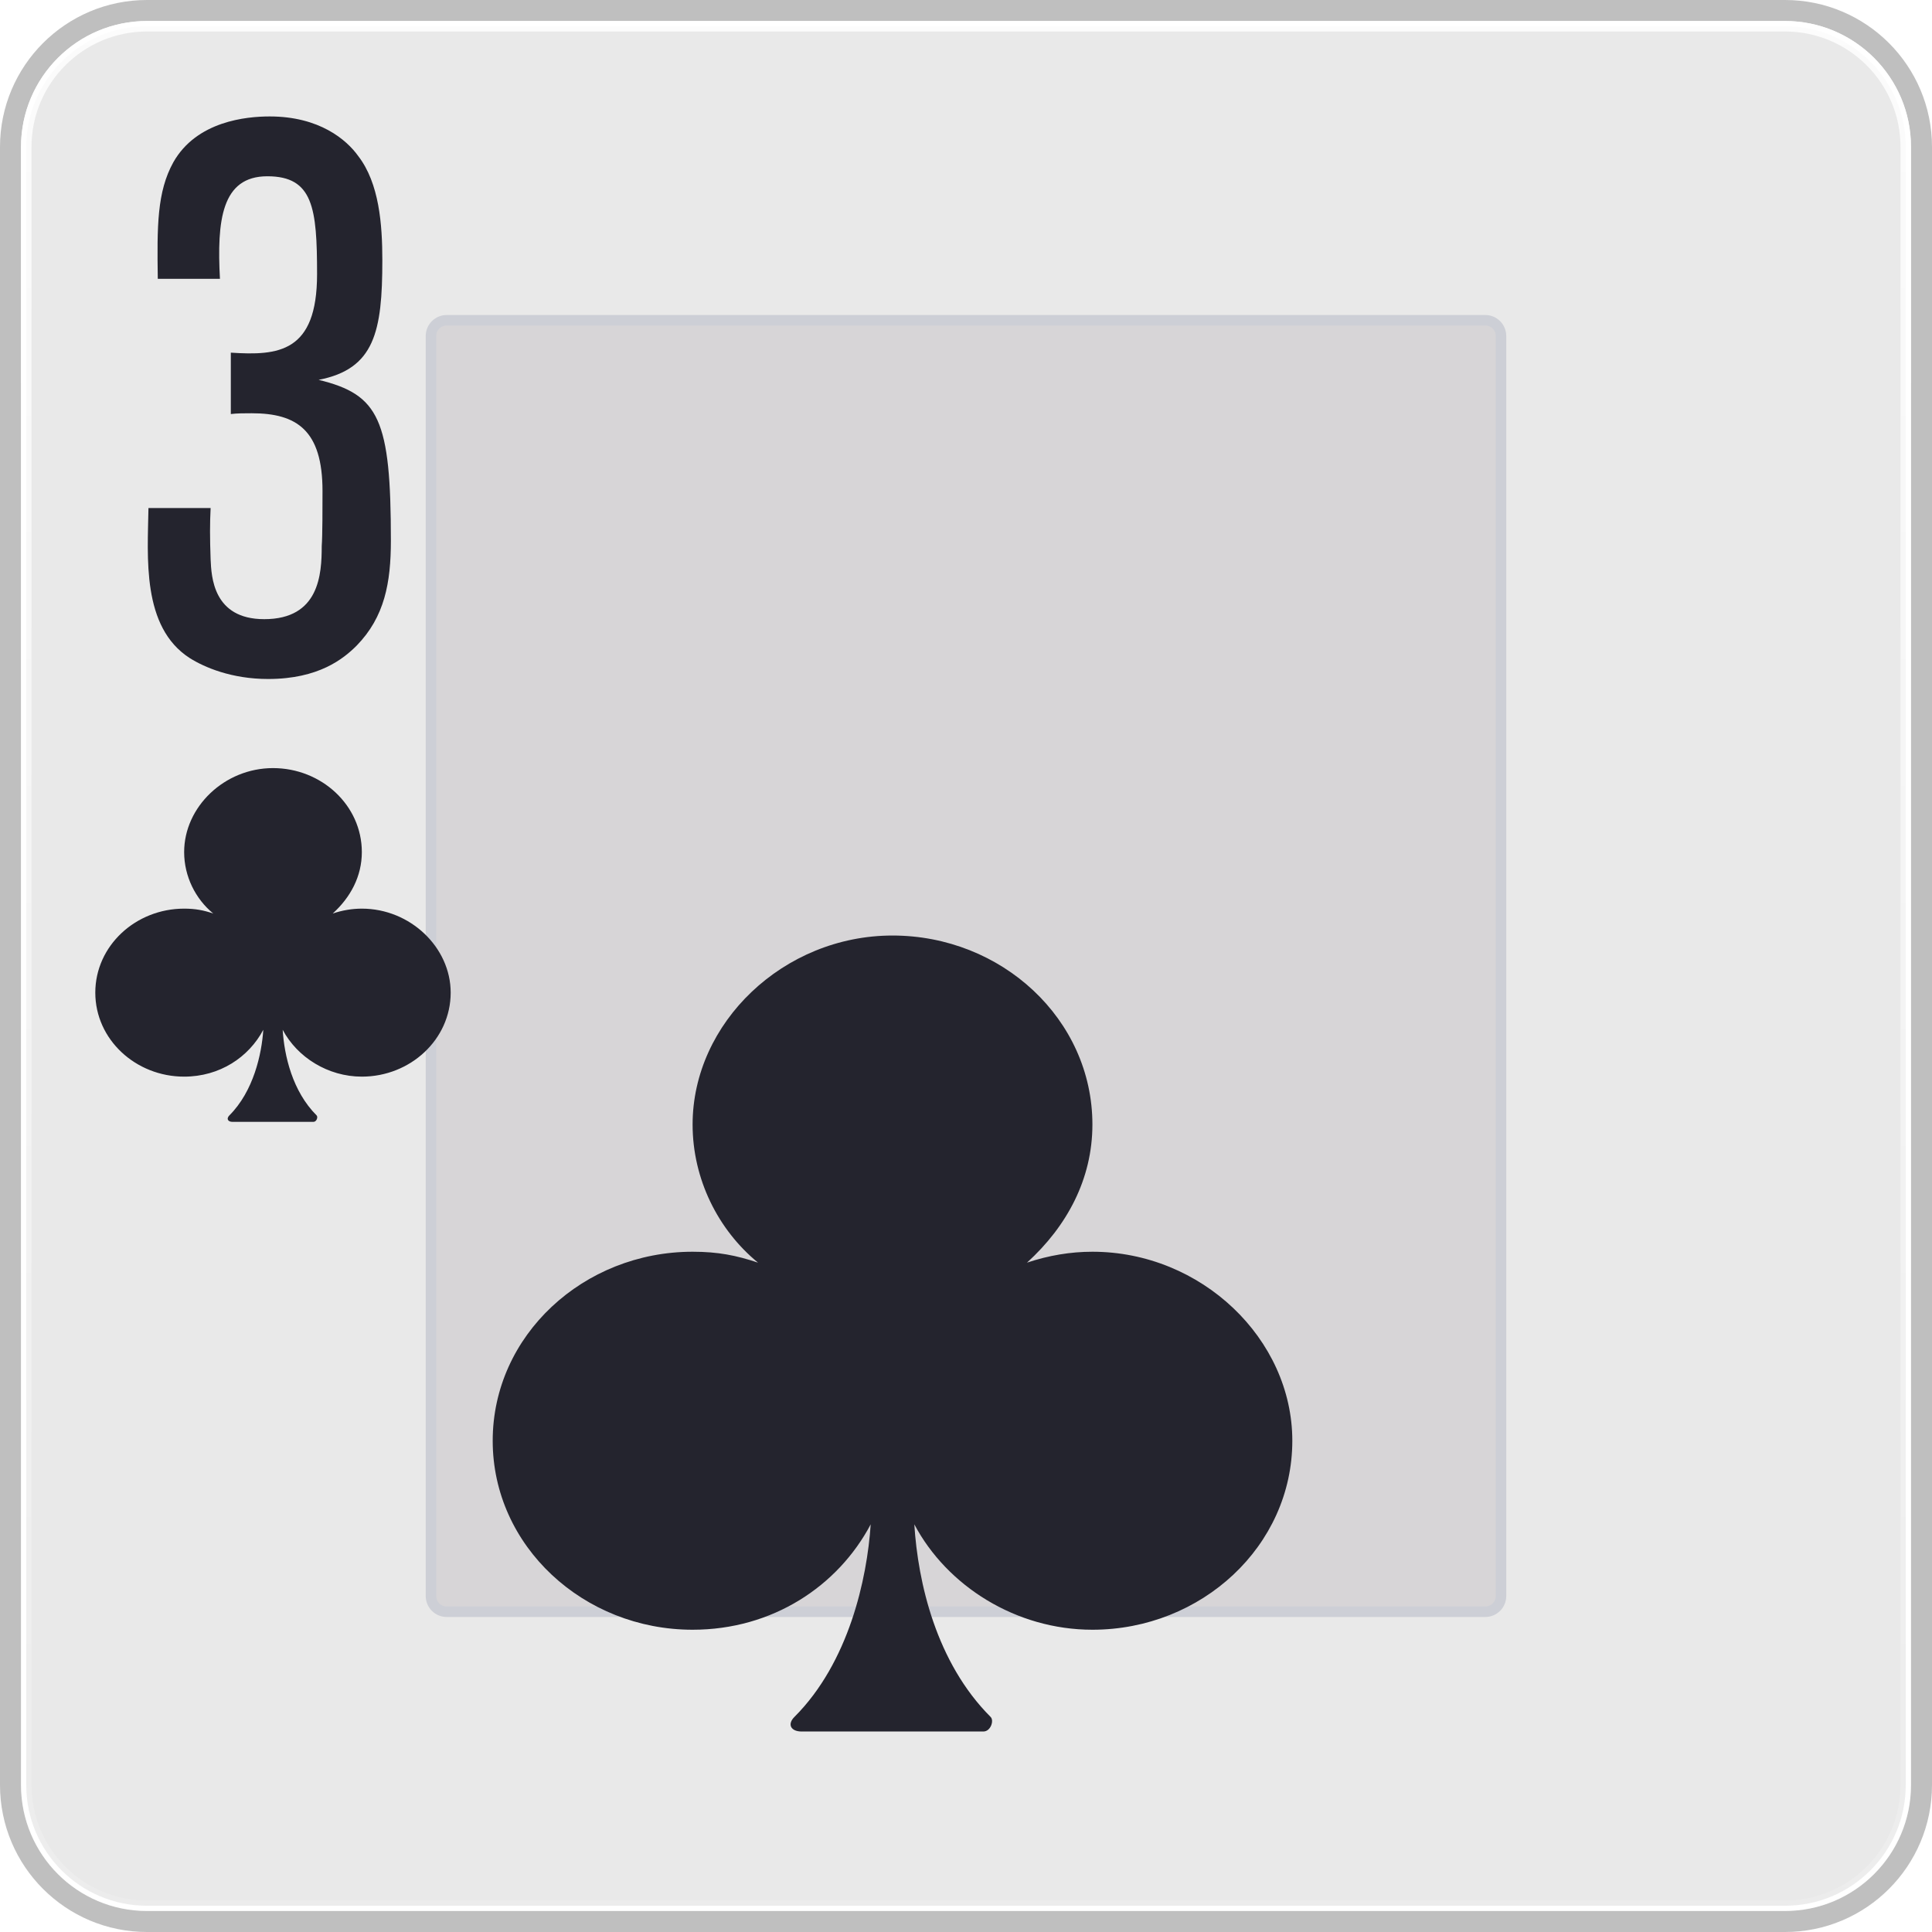
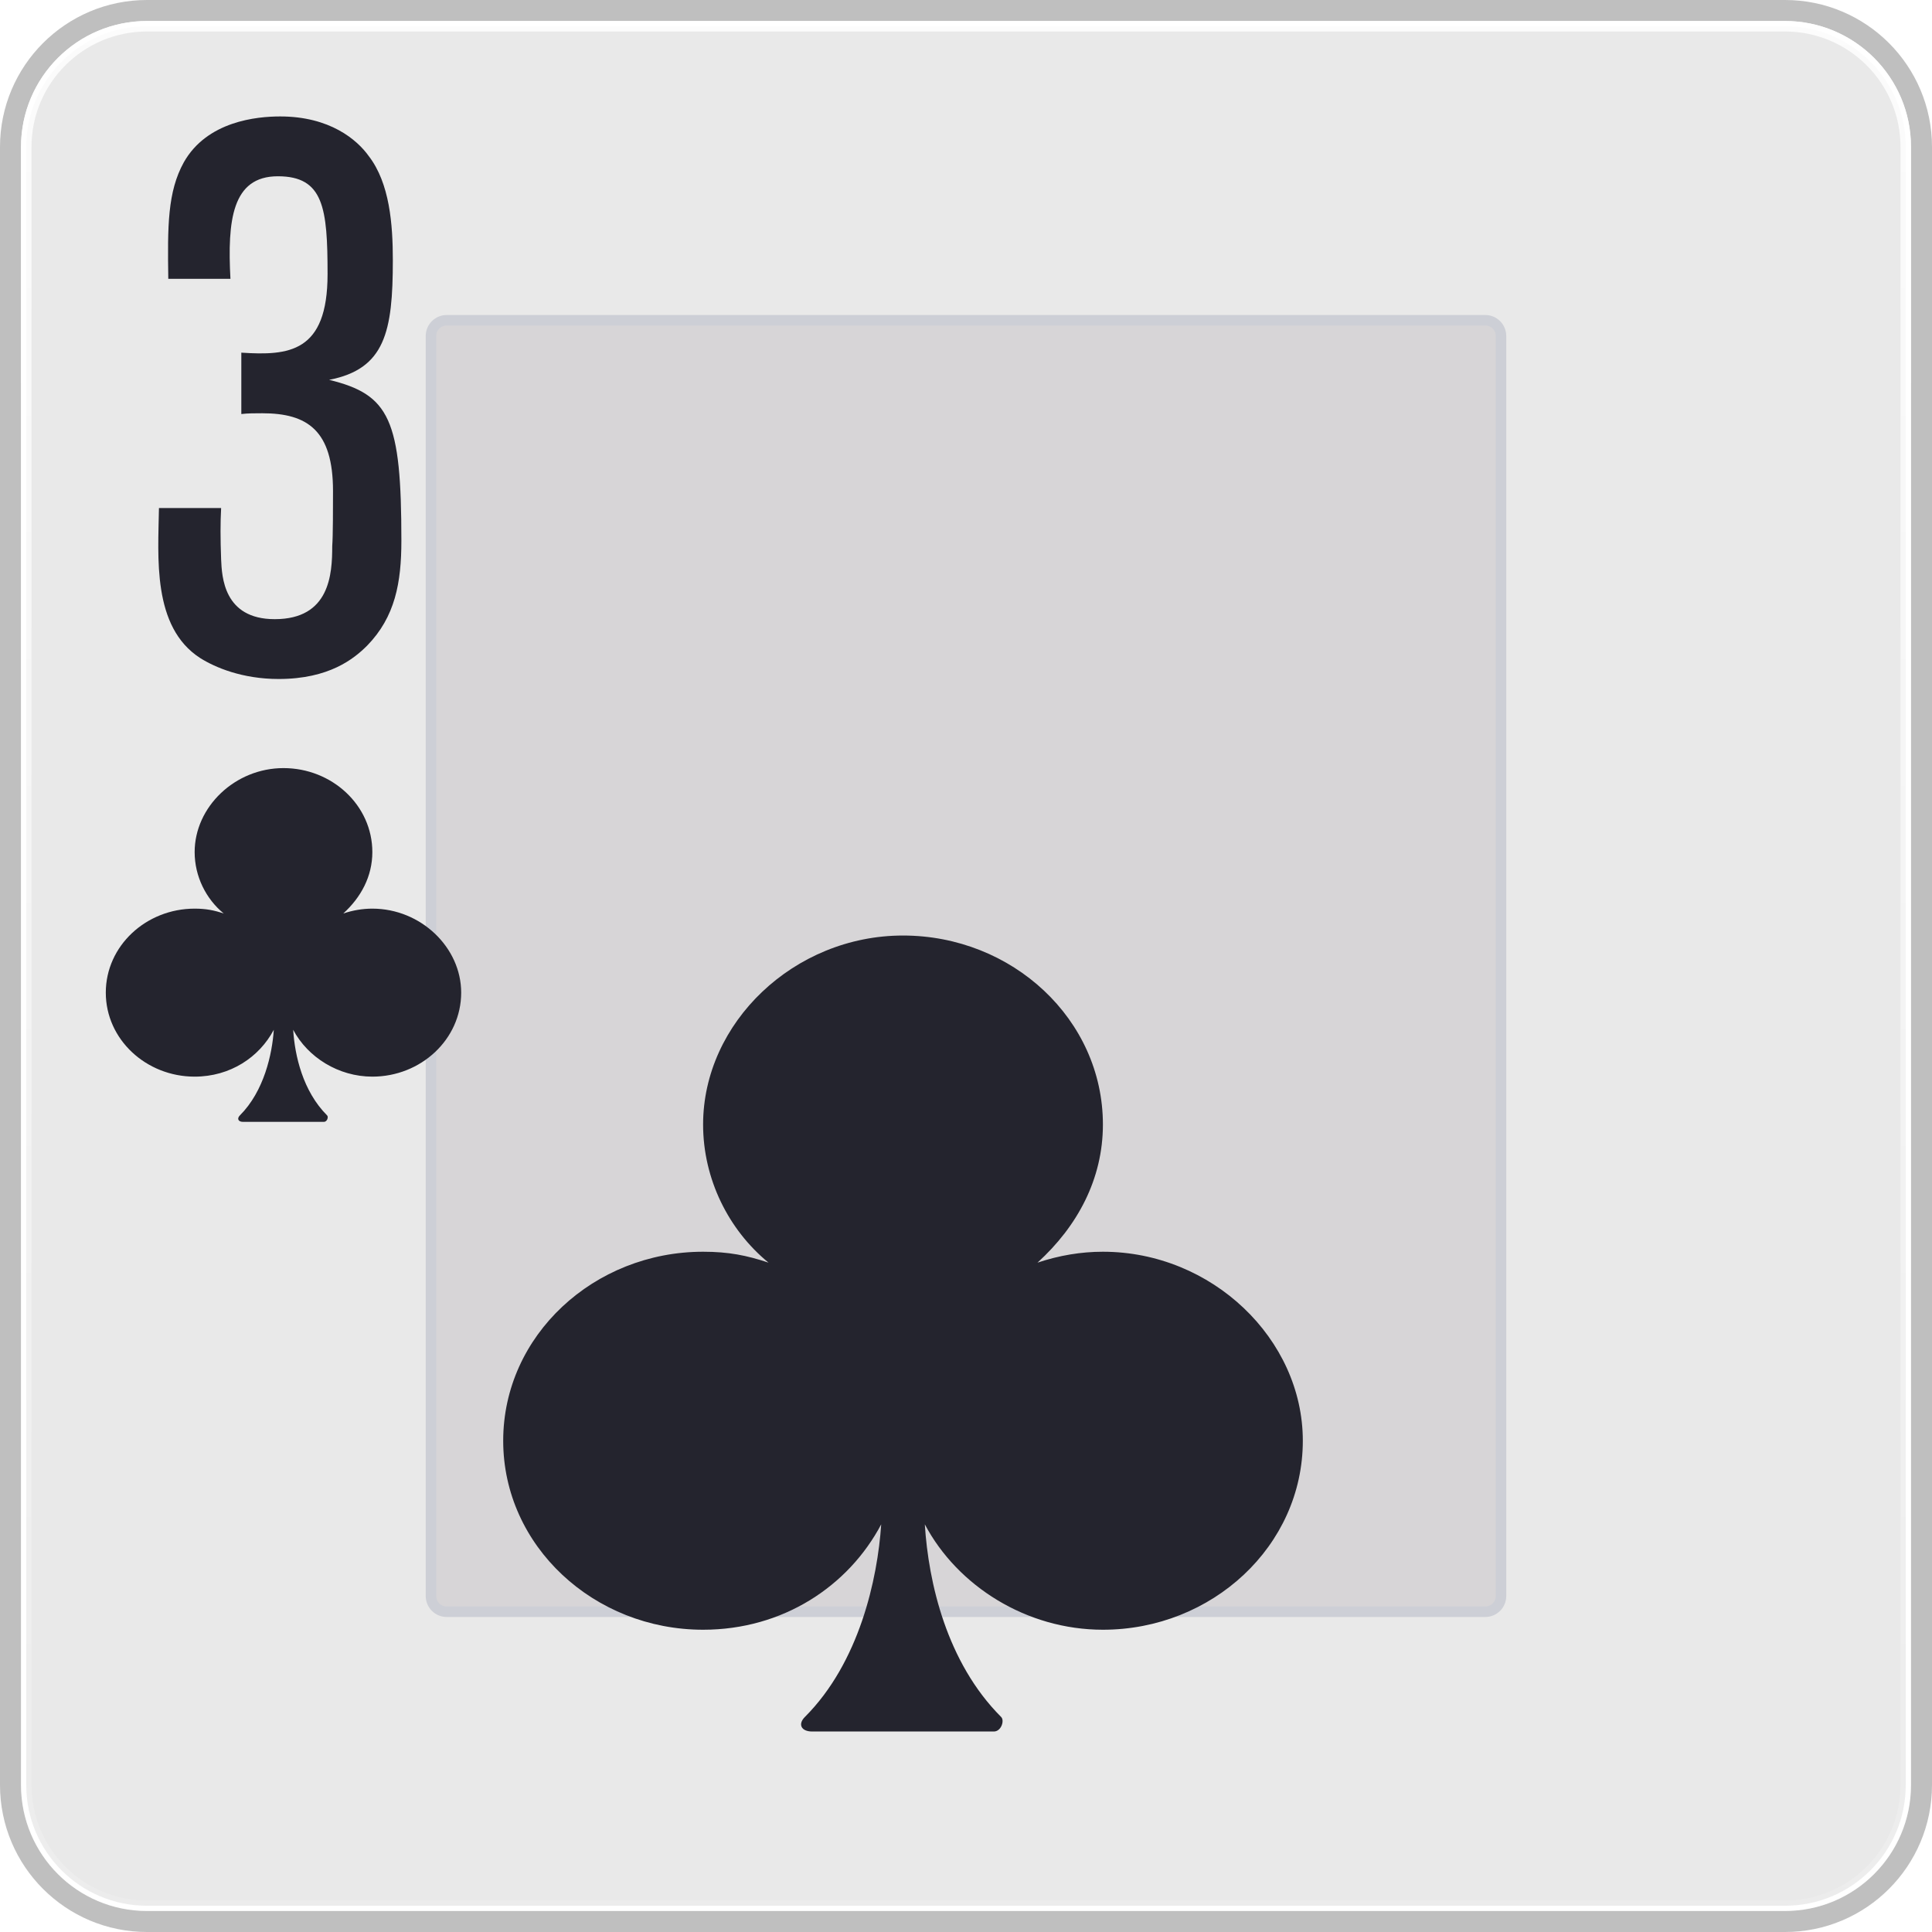
<svg xmlns="http://www.w3.org/2000/svg" width="184" height="184" viewBox="0 0 184 184" fill="none">
  <rect x="1" y="1" width="182" height="182" rx="13" stroke="black" stroke-opacity="0.25" stroke-width="2" />
  <rect x="2.5" y="2.5" width="179" height="179" rx="11.5" fill="#E9E9E9" stroke="url(#paint0_linear_324_104531)" />
  <rect x="41.045" y="30.5" width="101.909" height="123" rx="1.5" fill="#D7D5D7" stroke="#CDCFD6" />
-   <path d="M104.039 119.213C101.962 119.213 99.885 119.559 97.808 120.252C101.616 116.79 104.039 112.29 104.039 107.098C104.039 97.059 95.385 89.098 85.001 89.098C74.616 89.098 65.962 97.405 65.962 107.098C65.962 112.29 68.385 117.136 72.193 120.252C70.116 119.559 68.385 119.213 65.962 119.213C55.578 119.213 46.924 127.175 46.924 137.213C46.924 147.252 55.578 155.213 65.962 155.213C73.578 155.213 79.808 151.059 82.924 145.175C82.578 150.367 80.847 158.328 75.655 163.521C74.962 164.213 75.308 164.905 76.347 164.905H85.001H93.655C94.347 164.905 94.693 163.867 94.347 163.521C89.155 158.328 87.424 150.713 87.078 145.175C90.193 151.059 96.77 155.213 104.039 155.213C114.424 155.213 123.078 147.252 123.078 137.213C123.078 127.521 114.424 119.213 104.039 119.213Z" fill="#24242E" />
-   <path d="M34.461 86.537C33.538 86.537 32.615 86.691 31.692 86.999C33.384 85.46 34.461 83.46 34.461 81.152C34.461 76.691 30.615 73.152 25.999 73.152C21.384 73.152 17.538 76.845 17.538 81.152C17.538 83.46 18.615 85.614 20.307 86.999C19.384 86.691 18.615 86.537 17.538 86.537C12.922 86.537 9.076 90.075 9.076 94.537C9.076 98.999 12.922 102.537 17.538 102.537C20.922 102.537 23.692 100.691 25.076 98.075C24.922 100.383 24.153 103.922 21.845 106.229C21.538 106.537 21.692 106.845 22.153 106.845H25.999H29.845C30.153 106.845 30.307 106.383 30.153 106.229C27.845 103.922 27.076 100.537 26.922 98.075C28.307 100.691 31.23 102.537 34.461 102.537C39.076 102.537 42.922 98.999 42.922 94.537C42.922 90.229 39.076 86.537 34.461 86.537Z" fill="#24242E" />
-   <path d="M20.947 26.556H15.027C14.953 21.524 14.953 18.268 16.507 15.456C18.727 11.534 23.463 11.09 25.683 11.09C30.419 11.09 33.009 13.31 34.119 14.864C36.117 17.454 36.413 21.376 36.413 24.78C36.413 31.588 35.673 35.14 30.345 36.176C36.117 37.582 37.227 39.95 37.227 51.494C37.227 55.49 36.635 58.746 33.971 61.484C32.713 62.742 30.345 64.666 25.535 64.666C22.057 64.666 19.467 63.556 18.061 62.668C13.473 59.708 14.065 53.048 14.139 48.386H20.059C19.985 49.792 19.985 51.272 20.059 53.27C20.133 54.898 20.281 58.968 25.165 58.968C30.419 58.968 30.641 54.676 30.641 52.012C30.715 51.05 30.715 48.238 30.715 46.758C30.715 40.986 28.273 39.358 23.981 39.358C23.315 39.358 22.575 39.358 21.983 39.432V33.586C26.497 33.882 30.197 33.586 30.197 26.112C30.197 19.822 29.827 16.788 25.461 16.788C21.095 16.788 20.651 21.006 20.947 26.556Z" fill="#24242E" />
+   <path d="M105.039 119.213C102.962 119.213 100.885 119.559 98.808 120.252C102.616 116.79 105.039 112.29 105.039 107.098C105.039 97.059 96.385 89.098 86.001 89.098C75.616 89.098 66.962 97.405 66.962 107.098C66.962 112.29 69.385 117.136 73.193 120.252C71.116 119.559 69.385 119.213 66.962 119.213C56.578 119.213 47.924 127.175 47.924 137.213C47.924 147.252 56.578 155.213 66.962 155.213C74.578 155.213 80.808 151.059 83.924 145.175C83.578 150.367 81.847 158.328 76.655 163.521C75.962 164.213 76.308 164.905 77.347 164.905H86.001H94.655C95.347 164.905 95.693 163.867 95.347 163.521C90.155 158.328 88.424 150.713 88.078 145.175C91.193 151.059 97.77 155.213 105.039 155.213C115.424 155.213 124.078 147.252 124.078 137.213C124.078 127.521 115.424 119.213 105.039 119.213Z" fill="#24242E" />
+   <path d="M35.461 86.537C34.538 86.537 33.615 86.691 32.692 86.999C34.384 85.46 35.461 83.46 35.461 81.152C35.461 76.691 31.615 73.152 26.999 73.152C22.384 73.152 18.538 76.845 18.538 81.152C18.538 83.46 19.615 85.614 21.307 86.999C20.384 86.691 19.615 86.537 18.538 86.537C13.922 86.537 10.076 90.075 10.076 94.537C10.076 98.999 13.922 102.537 18.538 102.537C21.922 102.537 24.692 100.691 26.076 98.075C25.922 100.383 25.153 103.922 22.845 106.229C22.538 106.537 22.692 106.845 23.153 106.845H26.999H30.845C31.153 106.845 31.307 106.383 31.153 106.229C28.845 103.922 28.076 100.537 27.922 98.075C29.307 100.691 32.23 102.537 35.461 102.537C40.076 102.537 43.922 98.999 43.922 94.537C43.922 90.229 40.076 86.537 35.461 86.537Z" fill="#24242E" />
+   <path d="M21.947 26.556H16.027C15.953 21.524 15.953 18.268 17.507 15.456C19.727 11.534 24.463 11.09 26.683 11.09C31.419 11.09 34.009 13.31 35.119 14.864C37.117 17.454 37.413 21.376 37.413 24.78C37.413 31.588 36.673 35.14 31.345 36.176C37.117 37.582 38.227 39.95 38.227 51.494C38.227 55.49 37.635 58.746 34.971 61.484C33.713 62.742 31.345 64.666 26.535 64.666C23.057 64.666 20.467 63.556 19.061 62.668C14.473 59.708 15.065 53.048 15.139 48.386H21.059C20.985 49.792 20.985 51.272 21.059 53.27C21.133 54.898 21.281 58.968 26.165 58.968C31.419 58.968 31.641 54.676 31.641 52.012C31.715 51.05 31.715 48.238 31.715 46.758C31.715 40.986 29.273 39.358 24.981 39.358C24.315 39.358 23.575 39.358 22.983 39.432V33.586C27.497 33.882 31.197 33.586 31.197 26.112C31.197 19.822 30.827 16.788 26.461 16.788C22.095 16.788 21.651 21.006 21.947 26.556Z" fill="#24242E" />
  <defs>
    <linearGradient id="paint0_linear_324_104531" x1="92" y1="2" x2="92" y2="182" gradientUnits="userSpaceOnUse">
      <stop stop-color="white" stop-opacity="0.85" />
      <stop offset="1" stop-color="white" stop-opacity="0.15" />
    </linearGradient>
  </defs>
</svg>
